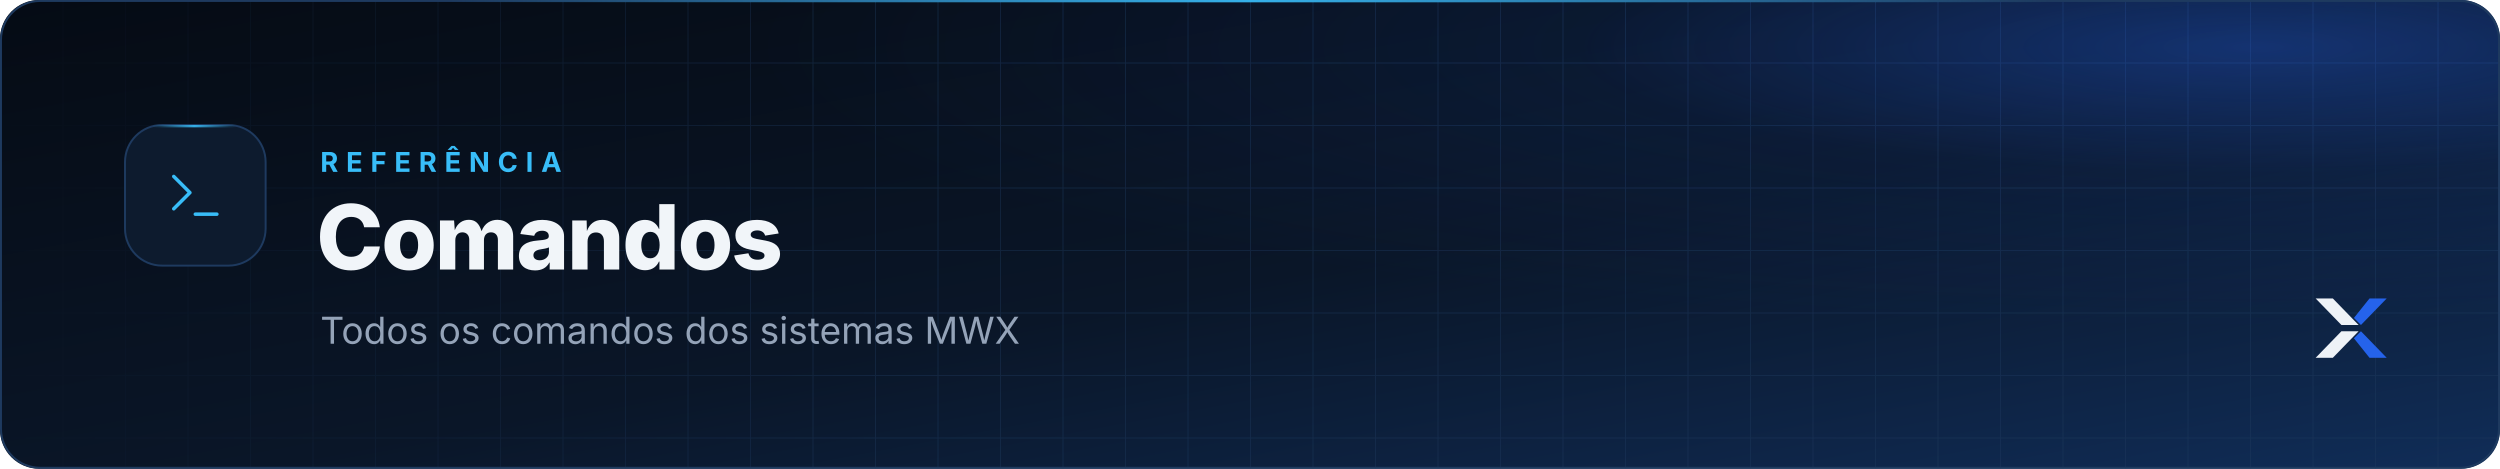
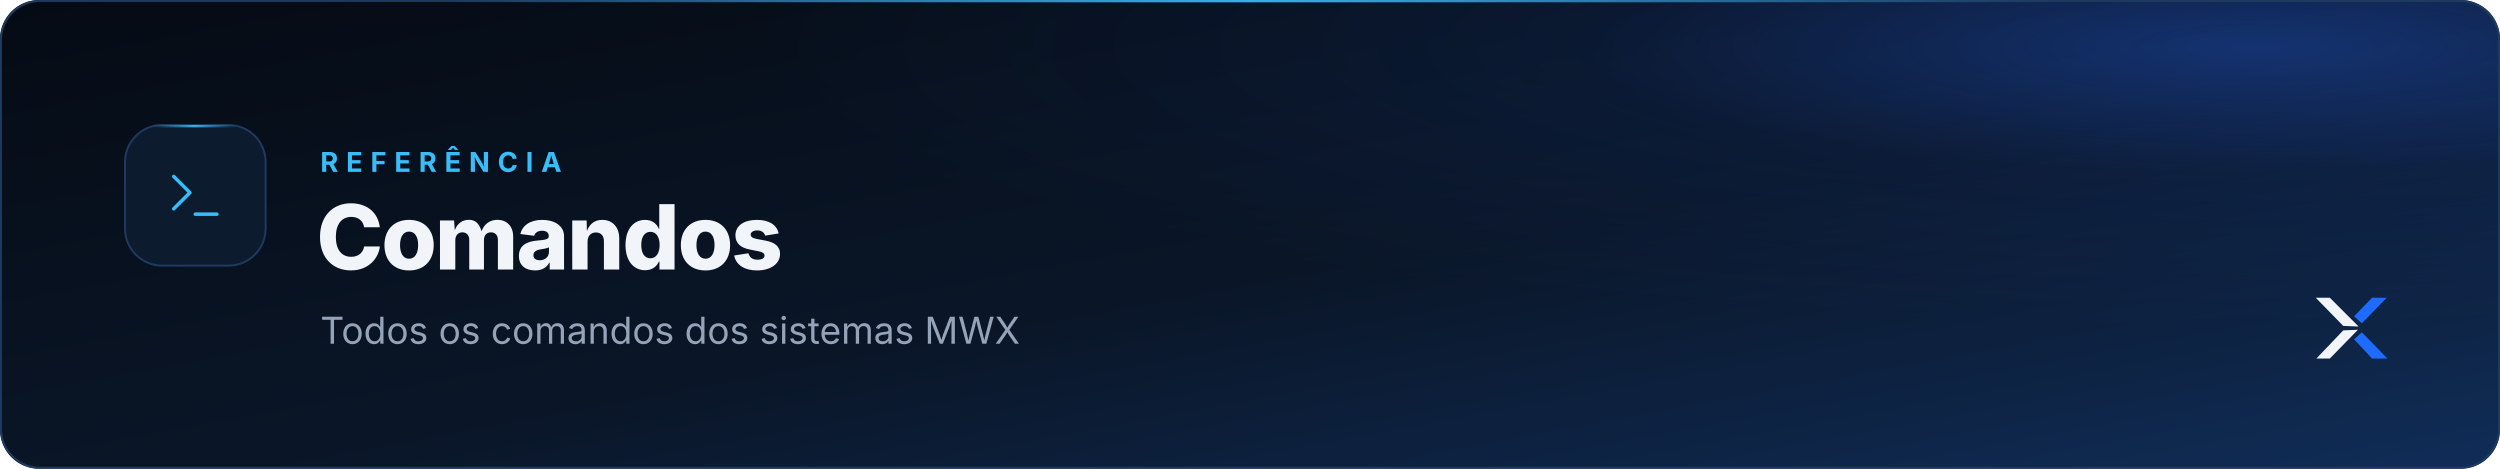
<svg xmlns="http://www.w3.org/2000/svg" width="1280" height="240" viewBox="0 0 1280 240" role="img" aria-label="Comandos — Todos os comandos dos sistemas MWX" font-family="'Segoe UI', 'Inter', 'Helvetica Neue', Arial, sans-serif">
  <defs>
    <linearGradient id="bgdcomandos" x1="0" y1="0" x2="1" y2="1">
      <stop offset="0" stop-color="#050B14" />
      <stop offset=".55" stop-color="#0A1628" />
      <stop offset="1" stop-color="#102D58" />
    </linearGradient>
    <radialGradient id="glowdcomandos" cx="0.9" cy="0.1" r=".6">
      <stop offset="0" stop-color="#2563EB" stop-opacity=".38" />
      <stop offset=".45" stop-color="#2563EB" stop-opacity=".08" />
      <stop offset="1" stop-color="#2563EB" stop-opacity="0" />
    </radialGradient>
-     <pattern id="griddcomandos" width="32" height="32" patternUnits="userSpaceOnUse">
-       <path d="M32 0H0V32" fill="none" stroke="#1E3A5F" stroke-width="1" opacity=".45" />
-     </pattern>
    <linearGradient id="edgedcomandos" x1="0" y1="0" x2="1" y2="0">
      <stop offset="0" stop-color="#38BDF8" stop-opacity="0" />
      <stop offset=".5" stop-color="#38BDF8" stop-opacity=".9" />
      <stop offset="1" stop-color="#38BDF8" stop-opacity="0" />
    </linearGradient>
-     <linearGradient id="txtdcomandos" x1="0" y1="0" x2="1" y2="0">
-       <stop offset="0" stop-color="#2563EB" />
-       <stop offset=".5" stop-color="#3B82F6" />
-       <stop offset="1" stop-color="#38BDF8" />
-     </linearGradient>
-     <linearGradient id="fadedcomandos" x1="0" y1="0" x2="1" y2="0">
-       <stop offset="0" stop-color="#fff" stop-opacity="0" />
-       <stop offset=".35" stop-color="#fff" stop-opacity=".9" />
-       <stop offset="1" stop-color="#fff" />
-     </linearGradient>
-     <mask id="gmdcomandos">
-       <rect width="1280" height="240" fill="url(#fadedcomandos)" />
-     </mask>
    <clipPath id="clipdcomandos">
      <rect width="1280" height="240" rx="20" />
    </clipPath>
  </defs>
  <g clip-path="url(#clipdcomandos)">
    <rect width="1280" height="240" fill="url(#bgdcomandos)" />
-     <rect width="1280" height="240" fill="url(#griddcomandos)" mask="url(#gmdcomandos)" />
    <rect width="1280" height="240" fill="url(#glowdcomandos)" />
  </g>
  <rect x=".5" y=".5" width="1279" height="239" rx="20" fill="none" stroke="#1E3A5F" />
  <rect x="230" y="0" width="819" height="1.2" fill="url(#edgedcomandos)" />
  <rect x="64" y="64" width="72" height="72" rx="19" fill="#0D1B2E" stroke="#1E3A5F" />
  <rect x="78" y="64" width="43" height="1.2" fill="url(#edgedcomandos)" />
  <g transform="translate(83.44 83.44) scale(1.38)" fill="none" stroke="#38BDF8" stroke-width="1.30" stroke-linecap="round" stroke-linejoin="round" color="#38BDF8">
    <polyline points="4 17 10 11 4 5" />
    <line x1="12" x2="20" y1="19" y2="19" />
  </g>
  <text x="164" y="88" fill="#38BDF8" font-size="14" font-weight="700" letter-spacing="4">REFERÊNCIA</text>
  <text x="162" y="138" fill="#F1F5F9" font-size="46" font-weight="800" letter-spacing="-1">Comandos</text>
  <text x="164" y="176" fill="#94A3B8" font-size="19">Todos os comandos dos sistemas MWX</text>
-   <g transform="translate(1184 148) scale(0.4)">
-     <path d="M4 12h22l33 34H37Z" fill="#EEF2F7" />
-     <path d="M37 54h22L26 88H4Z" fill="#EEF2F7" />
-     <path d="M73 12h22L62 46 53 37Z" fill="#2563EB" />
-     <path d="M53 63l9-9 33 34H73Z" fill="#2563EB" />
+   <g transform="translate(1184 150.79) scale(0.3279)">
+     <g fill="#F2F5F8">
+       <path d="M 71,55 L 48,56 L 6,100 L 27,100 Z" />
+       <path d="M 5,5 L 48,49 L 72,50 L 27,5 Z" />
+     </g>
+     <g fill="#1E6BFF">
+       <path d="M 65,70 L 93,100 L 117,100 L 77,59 Z" />
+       <path d="M 116,5 L 93,5 L 65,34 L 77,45 Z" />
+     </g>
  </g>
</svg>
